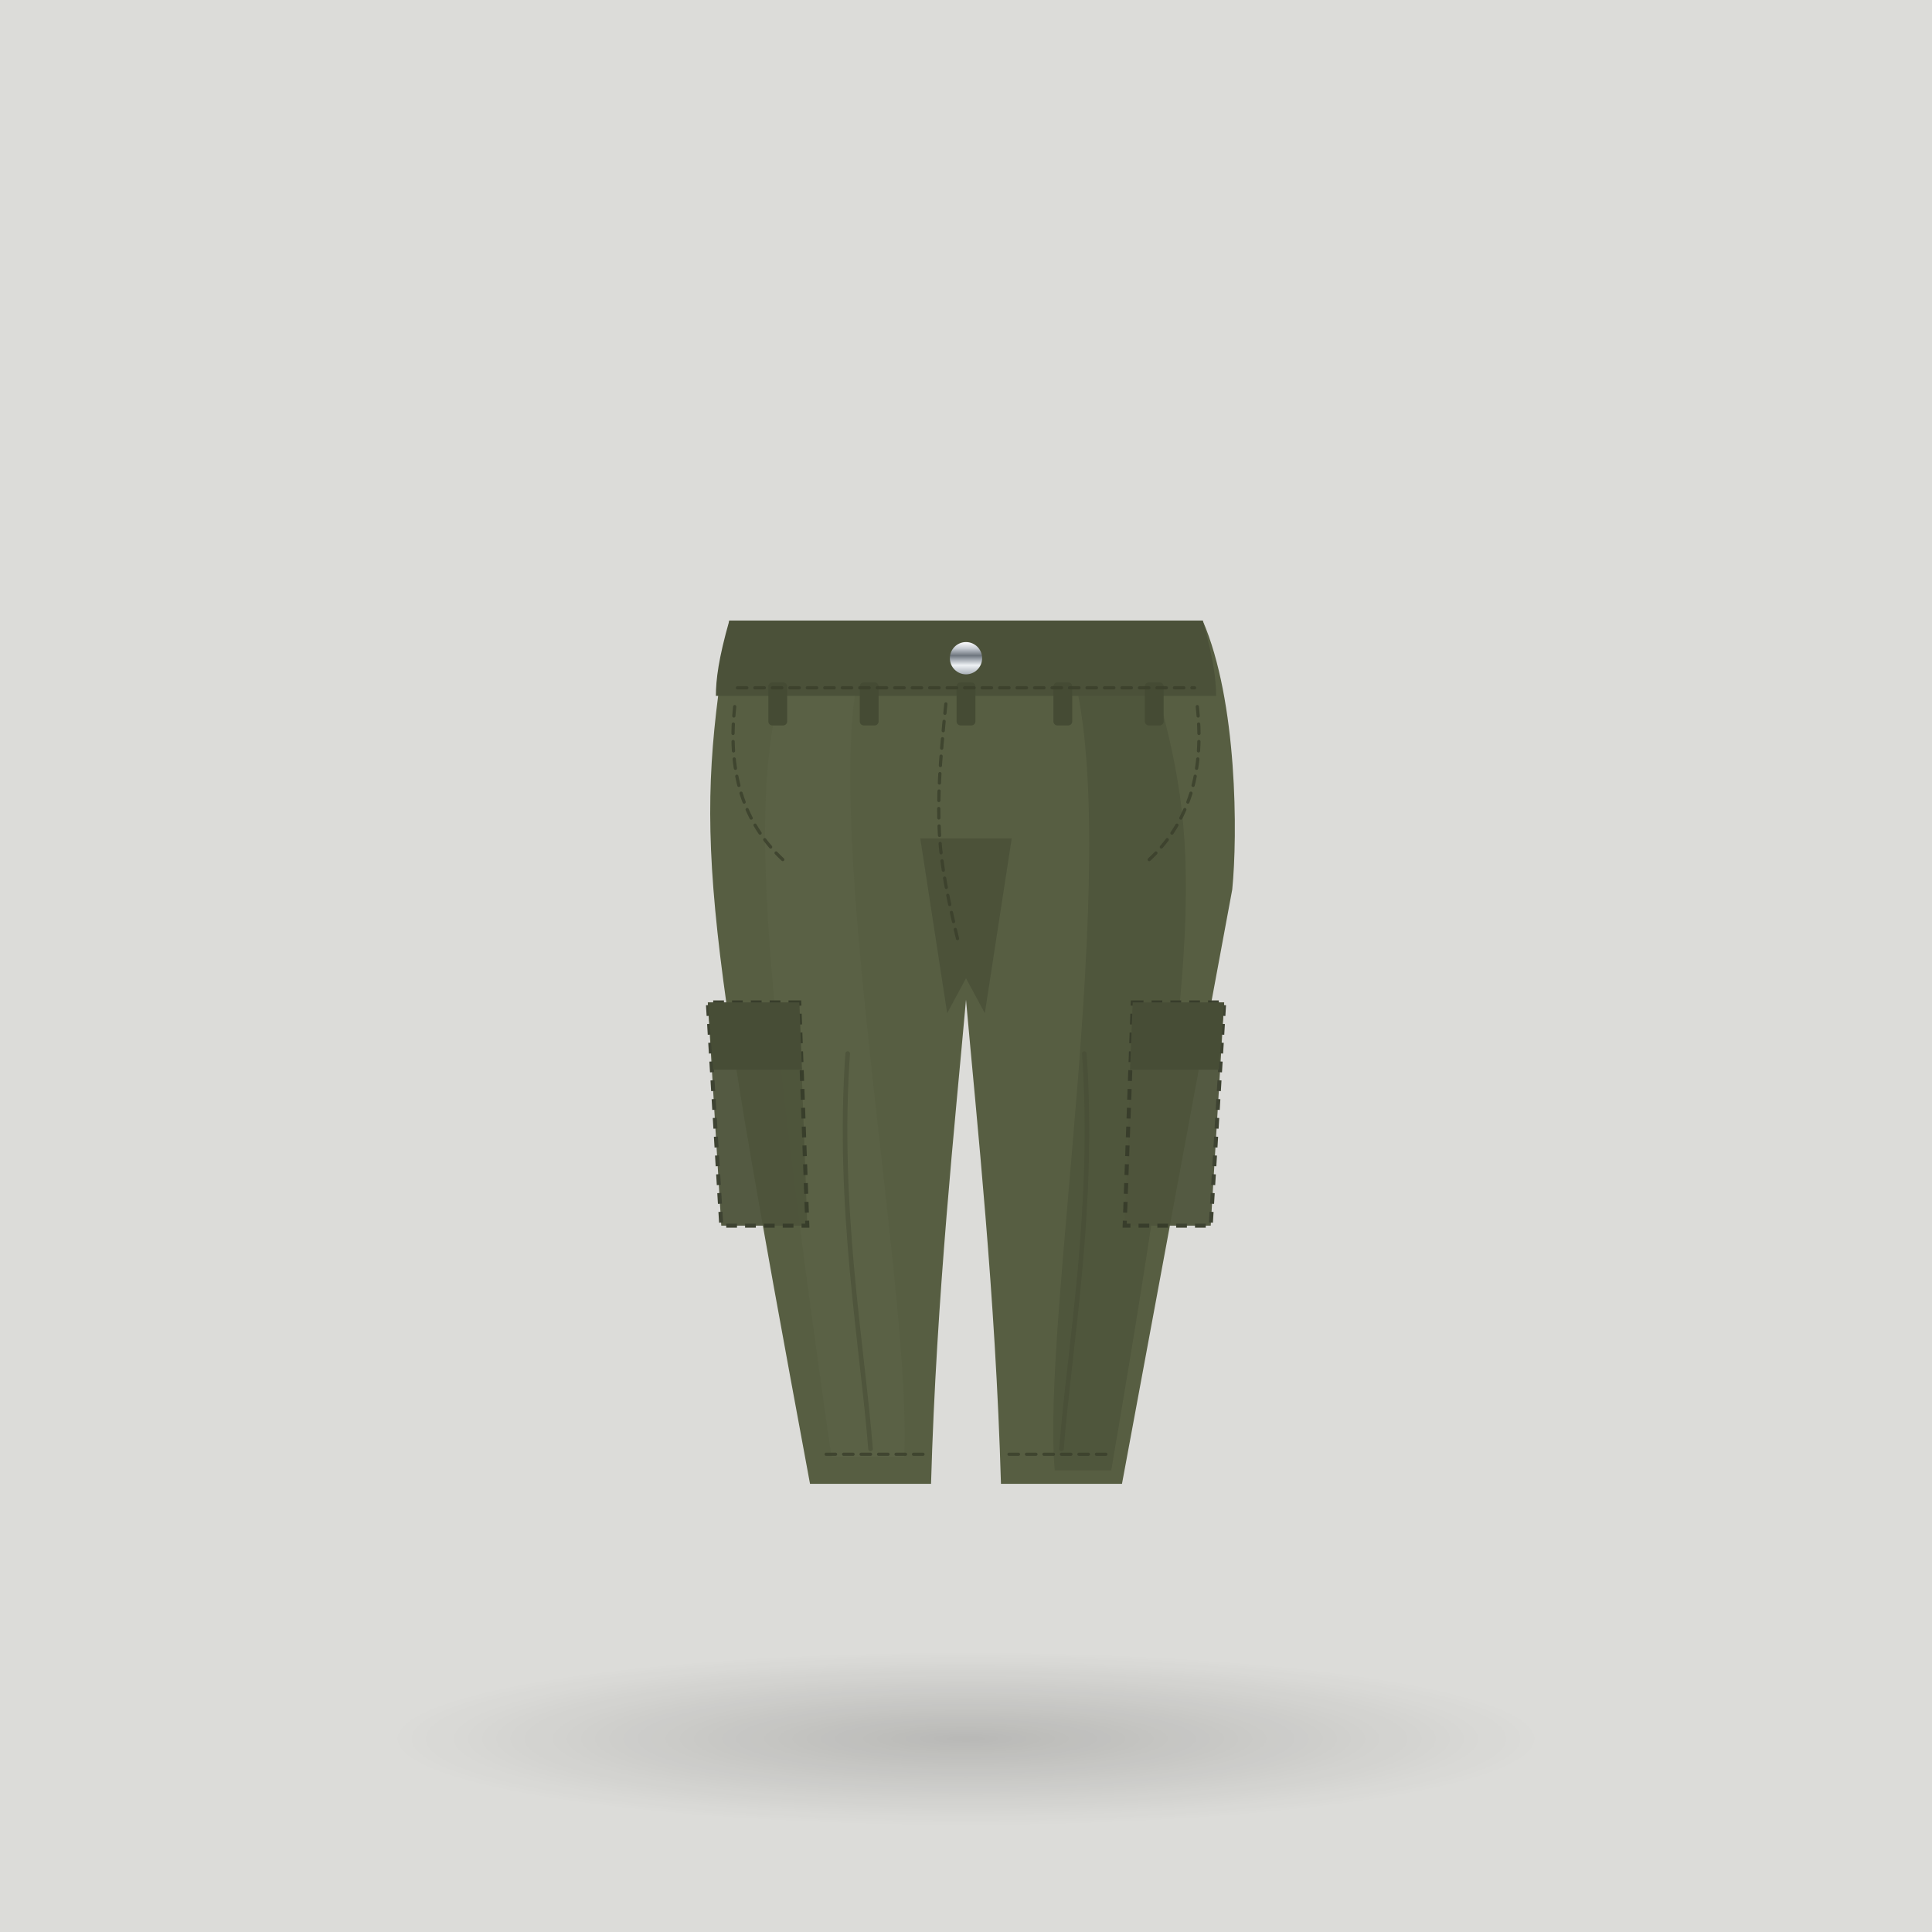
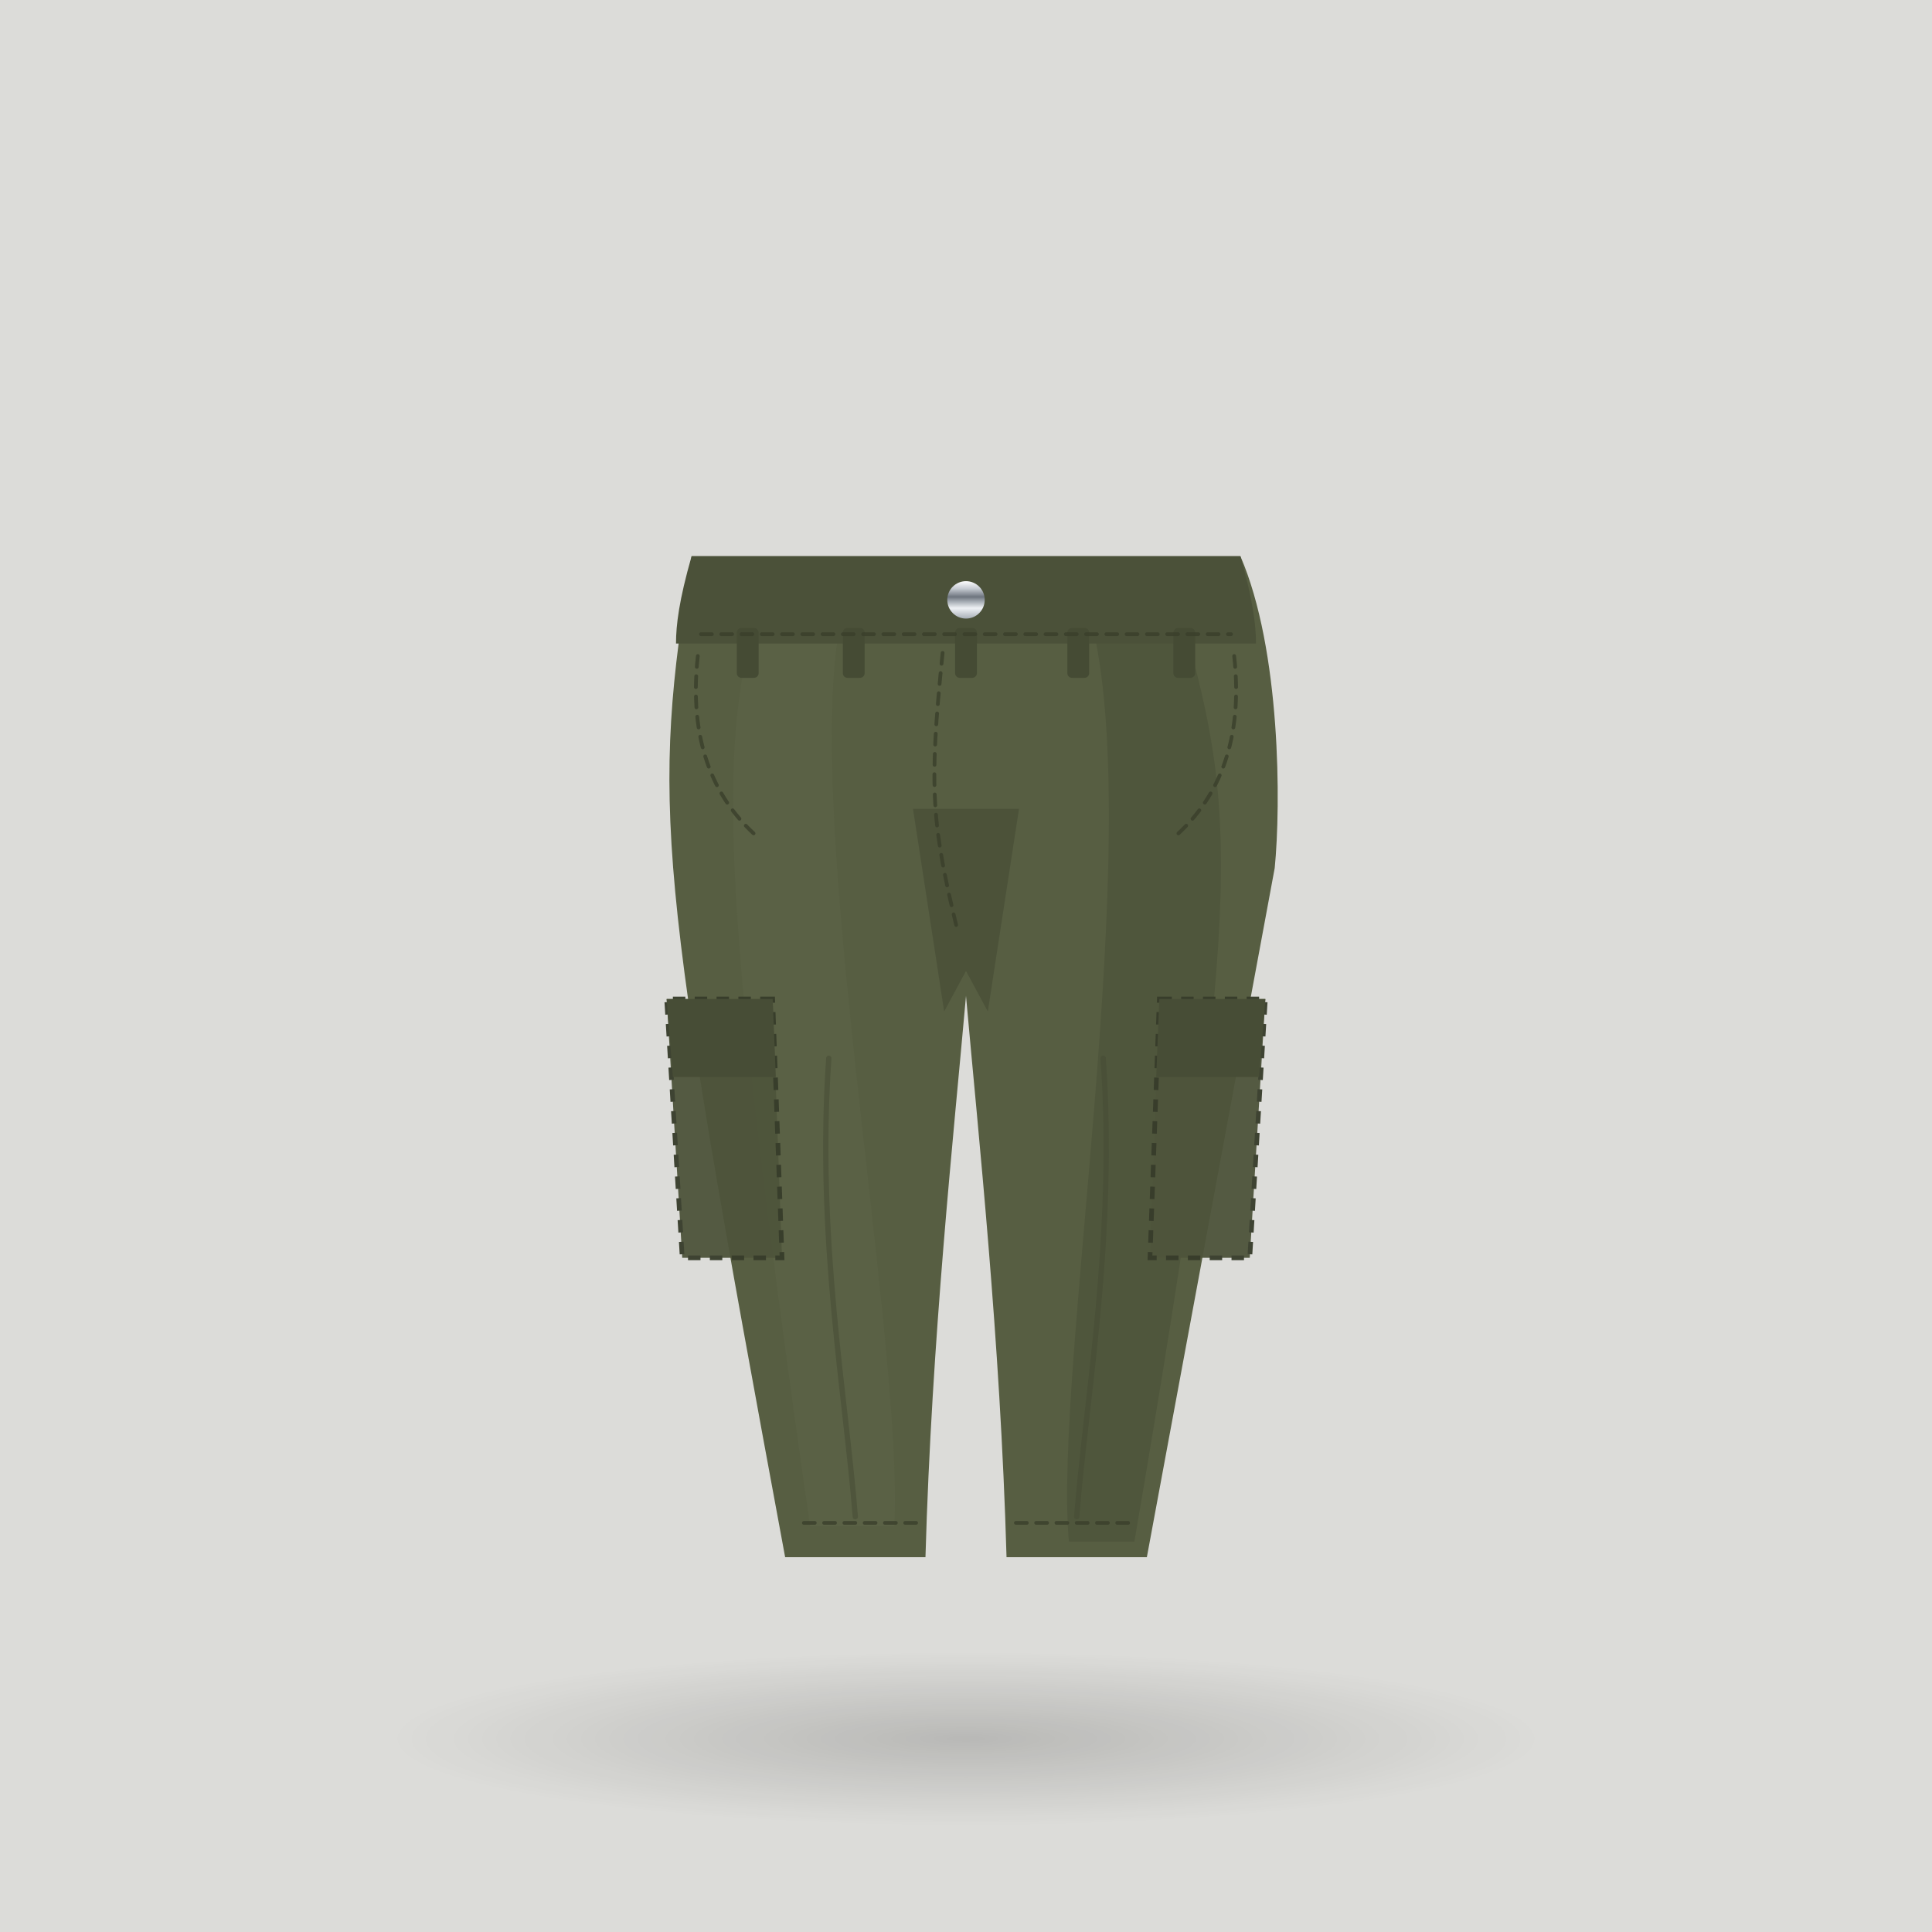
<svg xmlns="http://www.w3.org/2000/svg" viewBox="0 0 1000 1000" width="1000" height="1000" role="img" aria-label="Calça cargo, vista de frente">
  <defs>
-     <linearGradient id="vidro557" x1="0" y1="0" x2="1" y2="0">
+     <linearGradient id="vidro501" x1="0" y1="0" x2="1" y2="0">
      <stop offset="0" stop-color="#FFFFFF" stop-opacity=".55" />
      <stop offset="0.18" stop-color="#FFFFFF" stop-opacity=".1" />
      <stop offset="0.5" stop-color="#000000" stop-opacity=".08" />
      <stop offset="0.82" stop-color="#FFFFFF" stop-opacity=".22" />
      <stop offset="1" stop-color="#000000" stop-opacity=".12" />
    </linearGradient>
-     <linearGradient id="aco557" x1="0" y1="0" x2="0" y2="1">
+     <linearGradient id="aco501" x1="0" y1="0" x2="0" y2="1">
      <stop offset="0" stop-color="#FDFDFE" />
      <stop offset="0.2" stop-color="#C6CBD2" />
      <stop offset="0.42" stop-color="#6E757E" />
      <stop offset="0.52" stop-color="#9AA1A9" />
      <stop offset="0.72" stop-color="#EFF2F5" />
      <stop offset="1" stop-color="#A8AFB7" />
    </linearGradient>
-     <radialGradient id="chao557" cx="50%" cy="50%" r="50%">
+     <radialGradient id="chao501" cx="50%" cy="50%" r="50%">
      <stop offset="0" stop-color="#000000" stop-opacity=".16" />
      <stop offset="1" stop-color="#000000" stop-opacity="0" />
    </radialGradient>
-     <filter id="borra557" x="-30%" y="-30%" width="160%" height="160%">
+     <filter id="borra501" x="-30%" y="-30%" width="160%" height="160%">
      <feGaussianBlur stdDeviation="16" />
    </filter>
  </defs>
  <rect width="1000" height="1000" fill="#DCDCD9" />
-   <ellipse cx="500" cy="900" rx="300" ry="45" fill="url(#chao557)" />
-   <g transform="translate(500 530) scale(0.696)">
+   <ellipse cx="500" cy="900" rx="300" ry="45" fill="url(#chao501)" />
+   <g transform="translate(500 530) scale(0.807)">
    <g>
      <path d="M-176 -300 L176 -300 C202 -240 202 -140 198 -100 L116 342 L26 342 C22 202 8 72 0 -18 C-8 72 -22 202 -26 342 L-116 342 C-198 -100 -202 -140 -176 -300 Z" fill="#575E42" />
      <path d="M36 332 L108 332 C182 -100 172 -140 136 -270 L80 -260 C116 -120 56 222 66 332 Z" fill="#000000" opacity="0.09" />
      <path d="M-100 322 C-162 -110 -156 -180 -134 -266 L-80 -260 C-106 -140 -40 202 -46 322 Z" fill="#909482" opacity="0.056" />
      <path d="M-34 -138 L34 -138 L14 -8 L0 -34 L-14 -8 Z" fill="#000000" opacity="0.13" />
      <path d="M-176 -300 L176 -300 C184 -272 186 -256 186 -244 L-186 -244 C-186 -256 -184 -272 -176 -300 Z" fill="#4B5139" />
      <rect x="-147" y="-254" width="14" height="32" rx="3" fill="#454B34" />
      <rect x="-79" y="-254" width="14" height="32" rx="3" fill="#454B34" />
      <rect x="-7" y="-254" width="14" height="32" rx="3" fill="#454B34" />
      <rect x="65" y="-254" width="14" height="32" rx="3" fill="#454B34" />
      <rect x="133" y="-254" width="14" height="32" rx="3" fill="#454B34" />
-       <circle cx="0" cy="-272" r="12" fill="url(#aco557)" />
+       <circle cx="0" cy="-272" r="12" fill="url(#aco501)" />
      <path d="M-170 -250 L170 -250" fill="none" stroke="#393E2B" stroke-width="2.4" stroke-linecap="round" stroke-dasharray="7 6" opacity=".8" />
      <path d="M-15 -238 C-24 -150 -22 -128 -5 -58" fill="none" stroke="#393E2B" stroke-width="2.4" stroke-linecap="round" stroke-dasharray="7 6" opacity=".8" />
      <path d="M-172 -236 C-178 -182 -162 -146 -136 -122" fill="none" stroke="#393E2B" stroke-width="2.4" stroke-linecap="round" stroke-dasharray="7 6" opacity=".8" />
      <path d="M172 -236 C178 -182 162 -146 136 -122" fill="none" stroke="#393E2B" stroke-width="2.4" stroke-linecap="round" stroke-dasharray="7 6" opacity=".8" />
      <path d="M-124 -16 L-192 -16 L-182 150 L-118 150 Z" fill="#4E543B" stroke="#373C2A" stroke-width="3" stroke-dasharray="8 6" opacity=".95" />
      <path d="M-124 -16 L-192 -16 L-188 34 L-122 34 Z" fill="#474D36" />
      <path d="M124 -16 L192 -16 L182 150 L118 150 Z" fill="#4E543B" stroke="#373C2A" stroke-width="3" stroke-dasharray="8 6" opacity=".95" />
      <path d="M124 -16 L192 -16 L188 34 L122 34 Z" fill="#474D36" />
      <path d="M-88 22 C-96 136.8 -77.0 239.4 -71.0 316" fill="none" stroke="#454B34" stroke-width="3.4" stroke-linecap="round" opacity=".55" />
      <path d="M-32 320 L-108 320" fill="none" stroke="#393E2B" stroke-width="2.4" stroke-linecap="round" stroke-dasharray="7 6" opacity=".8" />
      <path d="M88 22 C96 136.8 77.0 239.4 71.0 316" fill="none" stroke="#454B34" stroke-width="3.4" stroke-linecap="round" opacity=".55" />
      <path d="M32 320 L108 320" fill="none" stroke="#393E2B" stroke-width="2.4" stroke-linecap="round" stroke-dasharray="7 6" opacity=".8" />
    </g>
  </g>
</svg>
